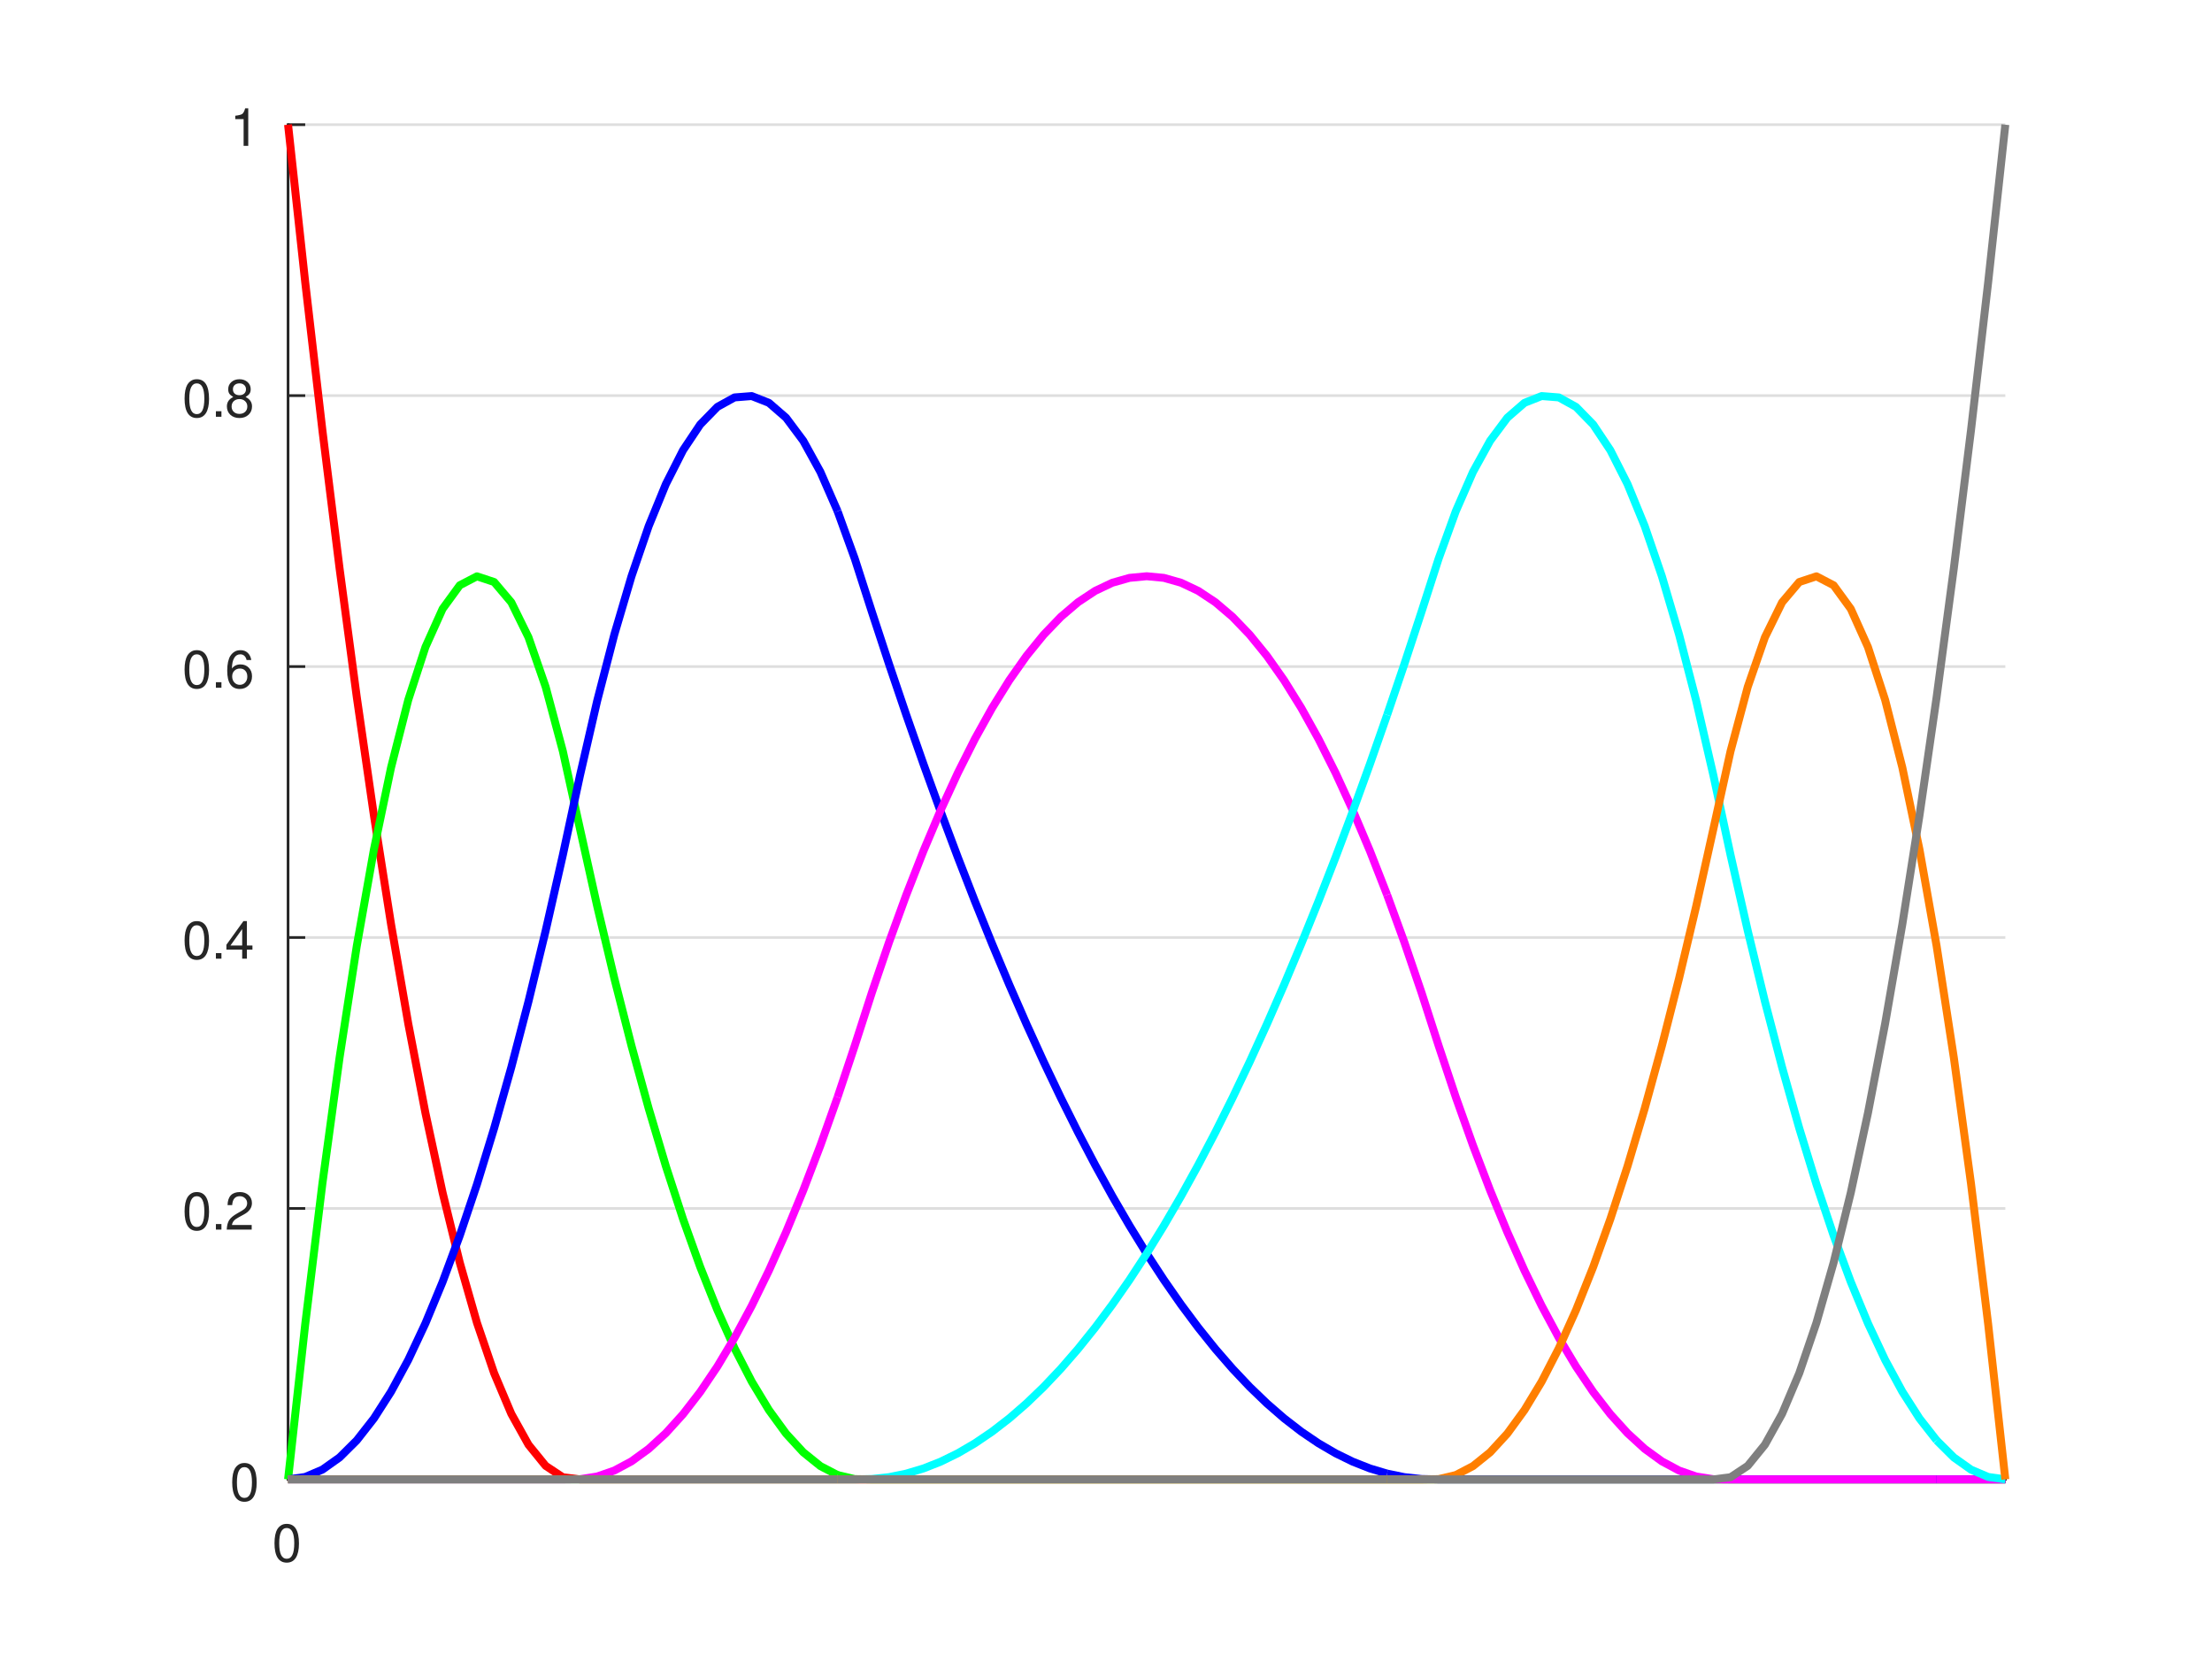
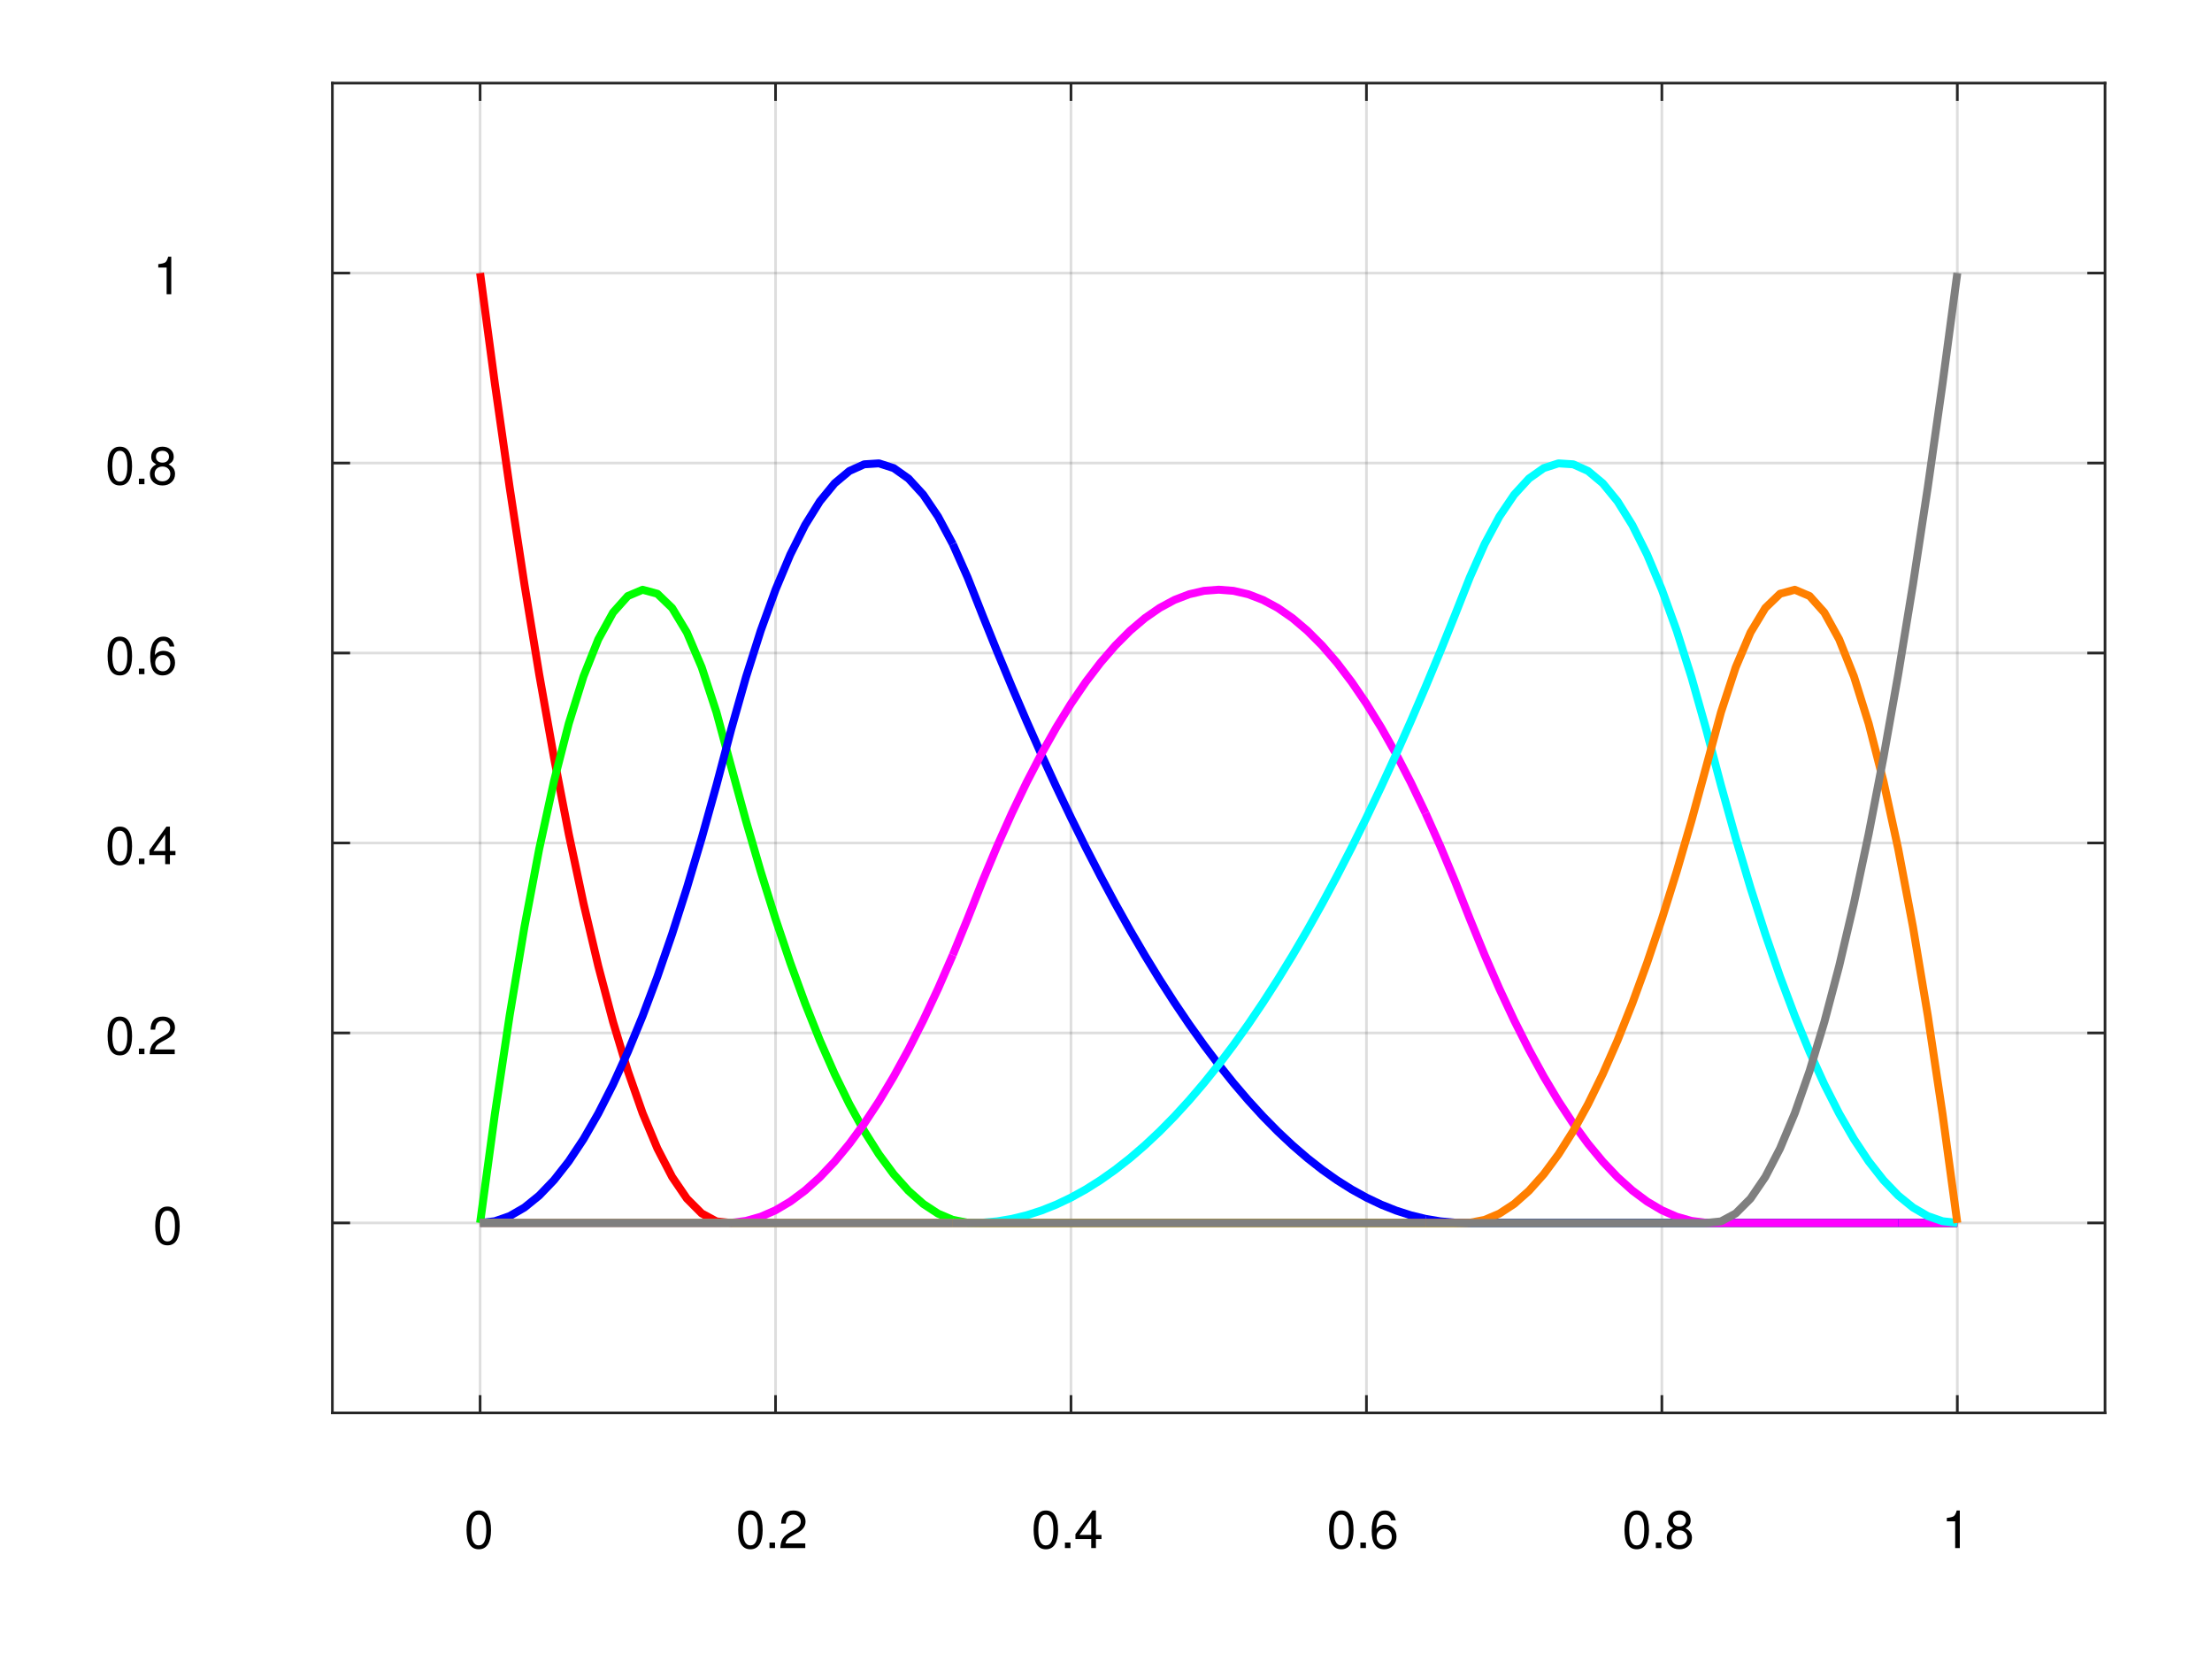
<svg xmlns="http://www.w3.org/2000/svg" height="314pt" viewBox="0 0 418 314" width="418pt">
  <defs />
  <polygon fill="#ffffff" points="0,0 418,0 418,314 0,314" />
  <g>
    <polygon fill="#ffffff" points="0,314 418,314 418,0 0,0" shape-rendering="crispEdges" />
    <clipPath id="cp00418314">
      <polygon points="0,314 418,314 418,0 0,0" />
    </clipPath>
    <g clip-path="url(#cp00418314)">
-       <polygon fill="#ffffff" points="54.434,279.499 378.946,279.499 378.946,23.553 54.434,23.553" shape-rendering="crispEdges" />
-       <polyline fill="none" points="54.434,279.499 54.434,23.553" stroke="#262626" stroke-dasharray="16,0" stroke-linecap="butt" stroke-linejoin="miter" stroke-opacity="0.15" stroke-width="0.5" />
-       <polyline fill="none" points="54.434,279.499 54.434,276.255" stroke="#262626" stroke-linecap="butt" stroke-linejoin="miter" stroke-width="0.5" />
-       <g font-family="FreeSans" font-size="10" font-style="normal" font-weight="normal" transform="translate(51.4343,294.998) rotate(-0,3,-8)" xml:space="preserve">
-         <text fill="rgb(38,38,38)" x="0 " y="-0">0</text>
+       <polygon fill="#ffffff" points="62.809,266.937 397.789,266.937 397.789,15.702 62.809,15.702" shape-rendering="crispEdges" />
+       <polyline fill="none" points="90.724,266.937 90.724,15.702" stroke="#262626" stroke-dasharray="16,0" stroke-linecap="butt" stroke-linejoin="miter" stroke-opacity="0.15" stroke-width="0.5" />
+       <polyline fill="none" points="146.554,266.937 146.554,15.702" stroke="#262626" stroke-dasharray="16,0" stroke-linecap="butt" stroke-linejoin="miter" stroke-opacity="0.15" stroke-width="0.5" />
+       <polyline fill="none" points="202.384,266.937 202.384,15.702" stroke="#262626" stroke-dasharray="16,0" stroke-linecap="butt" stroke-linejoin="miter" stroke-opacity="0.15" stroke-width="0.5" />
+       <polyline fill="none" points="258.214,266.937 258.214,15.702" stroke="#262626" stroke-dasharray="16,0" stroke-linecap="butt" stroke-linejoin="miter" stroke-opacity="0.15" stroke-width="0.5" />
+       <polyline fill="none" points="314.044,266.937 314.044,15.702" stroke="#262626" stroke-dasharray="16,0" stroke-linecap="butt" stroke-linejoin="miter" stroke-opacity="0.15" stroke-width="0.5" />
+       <polyline fill="none" points="369.874,266.937 369.874,15.702" stroke="#262626" stroke-dasharray="16,0" stroke-linecap="butt" stroke-linejoin="miter" stroke-opacity="0.15" stroke-width="0.5" />
+       <polyline fill="none" points="90.724,266.937 90.724,263.584" stroke="#262626" stroke-linecap="butt" stroke-linejoin="miter" stroke-width="0.5" />
+       <polyline fill="none" points="90.724,15.702 90.724,19.055" stroke="#262626" stroke-linecap="butt" stroke-linejoin="miter" stroke-width="0.5" />
+       <polyline fill="none" points="146.554,266.937 146.554,263.584" stroke="#262626" stroke-linecap="butt" stroke-linejoin="miter" stroke-width="0.5" />
+       <polyline fill="none" points="146.554,15.702 146.554,19.055" stroke="#262626" stroke-linecap="butt" stroke-linejoin="miter" stroke-width="0.5" />
+       <polyline fill="none" points="202.384,266.937 202.384,263.584" stroke="#262626" stroke-linecap="butt" stroke-linejoin="miter" stroke-width="0.5" />
+       <polyline fill="none" points="202.384,15.702 202.384,19.055" stroke="#262626" stroke-linecap="butt" stroke-linejoin="miter" stroke-width="0.5" />
+       <polyline fill="none" points="258.214,266.937 258.214,263.584" stroke="#262626" stroke-linecap="butt" stroke-linejoin="miter" stroke-width="0.5" />
+       <polyline fill="none" points="258.214,15.702 258.214,19.055" stroke="#262626" stroke-linecap="butt" stroke-linejoin="miter" stroke-width="0.5" />
+       <polyline fill="none" points="314.044,266.937 314.044,263.584" stroke="#262626" stroke-linecap="butt" stroke-linejoin="miter" stroke-width="0.5" />
+       <polyline fill="none" points="314.044,15.702 314.044,19.055" stroke="#262626" stroke-linecap="butt" stroke-linejoin="miter" stroke-width="0.5" />
+       <polyline fill="none" points="369.874,266.937 369.874,263.584" stroke="#262626" stroke-linecap="butt" stroke-linejoin="miter" stroke-width="0.5" />
+       <polyline fill="none" points="369.874,15.702 369.874,19.055" stroke="#262626" stroke-linecap="butt" stroke-linejoin="miter" stroke-width="0.5" />
+       <polyline fill="none" points="62.809,231.047 397.789,231.047" stroke="#262626" stroke-dasharray="16,0" stroke-linecap="butt" stroke-linejoin="miter" stroke-opacity="0.15" stroke-width="0.5" />
+       <polyline fill="none" points="62.809,195.156 397.789,195.156" stroke="#262626" stroke-dasharray="16,0" stroke-linecap="butt" stroke-linejoin="miter" stroke-opacity="0.15" stroke-width="0.5" />
+       <polyline fill="none" points="62.809,159.265 397.789,159.265" stroke="#262626" stroke-dasharray="16,0" stroke-linecap="butt" stroke-linejoin="miter" stroke-opacity="0.15" stroke-width="0.5" />
+       <polyline fill="none" points="62.809,123.374 397.789,123.374" stroke="#262626" stroke-dasharray="16,0" stroke-linecap="butt" stroke-linejoin="miter" stroke-opacity="0.15" stroke-width="0.5" />
+       <polyline fill="none" points="62.809,87.484 397.789,87.484" stroke="#262626" stroke-dasharray="16,0" stroke-linecap="butt" stroke-linejoin="miter" stroke-opacity="0.15" stroke-width="0.5" />
+       <polyline fill="none" points="62.809,51.593 397.789,51.593" stroke="#262626" stroke-dasharray="16,0" stroke-linecap="butt" stroke-linejoin="miter" stroke-opacity="0.15" stroke-width="0.5" />
+       <polyline fill="none" points="62.809,231.047 66.158,231.047" stroke="#262626" stroke-linecap="butt" stroke-linejoin="miter" stroke-width="0.5" />
+       <polyline fill="none" points="397.789,231.047 394.439,231.047" stroke="#262626" stroke-linecap="butt" stroke-linejoin="miter" stroke-width="0.5" />
+       <polyline fill="none" points="62.809,195.156 66.158,195.156" stroke="#262626" stroke-linecap="butt" stroke-linejoin="miter" stroke-width="0.5" />
+       <polyline fill="none" points="397.789,195.156 394.439,195.156" stroke="#262626" stroke-linecap="butt" stroke-linejoin="miter" stroke-width="0.5" />
+       <polyline fill="none" points="62.809,159.265 66.158,159.265" stroke="#262626" stroke-linecap="butt" stroke-linejoin="miter" stroke-width="0.5" />
+       <polyline fill="none" points="397.789,159.265 394.439,159.265" stroke="#262626" stroke-linecap="butt" stroke-linejoin="miter" stroke-width="0.5" />
+       <polyline fill="none" points="62.809,123.374 66.158,123.374" stroke="#262626" stroke-linecap="butt" stroke-linejoin="miter" stroke-width="0.5" />
+       <polyline fill="none" points="397.789,123.374 394.439,123.374" stroke="#262626" stroke-linecap="butt" stroke-linejoin="miter" stroke-width="0.5" />
+       <polyline fill="none" points="62.809,87.484 66.158,87.484" stroke="#262626" stroke-linecap="butt" stroke-linejoin="miter" stroke-width="0.5" />
+       <polyline fill="none" points="397.789,87.484 394.439,87.484" stroke="#262626" stroke-linecap="butt" stroke-linejoin="miter" stroke-width="0.5" />
+       <polyline fill="none" points="62.809,51.593 66.158,51.593" stroke="#262626" stroke-linecap="butt" stroke-linejoin="miter" stroke-width="0.5" />
+       <polyline fill="none" points="397.789,51.593 394.439,51.593" stroke="#262626" stroke-linecap="butt" stroke-linejoin="miter" stroke-width="0.5" />
+       <polyline fill="none" points="62.809,266.937 397.789,266.937" stroke="#262626" stroke-dasharray="16,0" stroke-linecap="square" stroke-linejoin="miter" stroke-width="0.5" />
+       <polyline fill="none" points="62.809,15.702 397.789,15.702" stroke="#262626" stroke-dasharray="16,0" stroke-linecap="square" stroke-linejoin="miter" stroke-width="0.5" />
+       <polyline fill="none" points="62.809,266.937 62.809,15.702" stroke="#262626" stroke-dasharray="16,0" stroke-linecap="square" stroke-linejoin="miter" stroke-width="0.5" />
+       <polyline fill="none" points="397.789,266.937 397.789,15.702" stroke="#262626" stroke-dasharray="16,0" stroke-linecap="square" stroke-linejoin="miter" stroke-width="0.5" />
+       <g font-family="FreeSans" font-size="10" font-style="normal" font-weight="normal" transform="translate(87.7238,292.472) rotate(-0,3,-4)" xml:space="preserve">
+         <text fill="rgb(0,0,0)" x="0 " y="-0">0</text>
      </g>
-       <polyline fill="none" points="54.434,279.499 378.946,279.499" stroke="#262626" stroke-dasharray="16,0" stroke-linecap="butt" stroke-linejoin="miter" stroke-opacity="0.15" stroke-width="0.5" />
-       <polyline fill="none" points="54.434,228.31 378.946,228.31" stroke="#262626" stroke-dasharray="16,0" stroke-linecap="butt" stroke-linejoin="miter" stroke-opacity="0.15" stroke-width="0.5" />
-       <polyline fill="none" points="54.434,177.121 378.946,177.121" stroke="#262626" stroke-dasharray="16,0" stroke-linecap="butt" stroke-linejoin="miter" stroke-opacity="0.15" stroke-width="0.5" />
-       <polyline fill="none" points="54.434,125.932 378.946,125.932" stroke="#262626" stroke-dasharray="16,0" stroke-linecap="butt" stroke-linejoin="miter" stroke-opacity="0.15" stroke-width="0.5" />
-       <polyline fill="none" points="54.434,74.743 378.946,74.743" stroke="#262626" stroke-dasharray="16,0" stroke-linecap="butt" stroke-linejoin="miter" stroke-opacity="0.15" stroke-width="0.5" />
-       <polyline fill="none" points="54.434,23.553 378.946,23.553" stroke="#262626" stroke-dasharray="16,0" stroke-linecap="butt" stroke-linejoin="miter" stroke-opacity="0.15" stroke-width="0.5" />
-       <polyline fill="none" points="54.434,279.499 57.675,279.499" stroke="#262626" stroke-linecap="butt" stroke-linejoin="miter" stroke-width="0.5" />
-       <polyline fill="none" points="54.434,228.31 57.675,228.31" stroke="#262626" stroke-linecap="butt" stroke-linejoin="miter" stroke-width="0.5" />
-       <polyline fill="none" points="54.434,177.121 57.675,177.121" stroke="#262626" stroke-linecap="butt" stroke-linejoin="miter" stroke-width="0.5" />
-       <polyline fill="none" points="54.434,125.932 57.675,125.932" stroke="#262626" stroke-linecap="butt" stroke-linejoin="miter" stroke-width="0.5" />
-       <polyline fill="none" points="54.434,74.743 57.675,74.743" stroke="#262626" stroke-linecap="butt" stroke-linejoin="miter" stroke-width="0.5" />
-       <polyline fill="none" points="54.434,23.553 57.675,23.553" stroke="#262626" stroke-linecap="butt" stroke-linejoin="miter" stroke-width="0.5" />
-       <g font-family="FreeSans" font-size="10" font-style="normal" font-weight="normal" transform="translate(43.4418,283.499) rotate(-0,6,-4)" xml:space="preserve">
-         <text fill="rgb(38,38,38)" x="0 " y="-0">0</text>
+       <g font-family="FreeSans" font-size="10" font-style="normal" font-weight="normal" transform="translate(139.054,292.472) rotate(-0,7.5,-4)" xml:space="preserve">
+         <text fill="rgb(0,0,0)" x="0 6 9 " y="-0">0.2</text>
      </g>
-       <g font-family="FreeSans" font-size="10" font-style="normal" font-weight="normal" transform="translate(34.4418,232.31) rotate(-0,15,-4)" xml:space="preserve">
-         <text fill="rgb(38,38,38)" x="0 6 9 " y="-0">0.2</text>
+       <g font-family="FreeSans" font-size="10" font-style="normal" font-weight="normal" transform="translate(194.884,292.472) rotate(-0,7.5,-4)" xml:space="preserve">
+         <text fill="rgb(0,0,0)" x="0 6 9 " y="-0">0.4</text>
      </g>
-       <g font-family="FreeSans" font-size="10" font-style="normal" font-weight="normal" transform="translate(34.4418,181.121) rotate(-0,15,-4)" xml:space="preserve">
-         <text fill="rgb(38,38,38)" x="0 6 9 " y="-0">0.4</text>
+       <g font-family="FreeSans" font-size="10" font-style="normal" font-weight="normal" transform="translate(250.714,292.472) rotate(-0,7.5,-4)" xml:space="preserve">
+         <text fill="rgb(0,0,0)" x="0 6 9 " y="-0">0.6</text>
      </g>
-       <g font-family="FreeSans" font-size="10" font-style="normal" font-weight="normal" transform="translate(34.4418,129.932) rotate(-0,15,-4)" xml:space="preserve">
-         <text fill="rgb(38,38,38)" x="0 6 9 " y="-0">0.6</text>
+       <g font-family="FreeSans" font-size="10" font-style="normal" font-weight="normal" transform="translate(306.544,292.472) rotate(-0,7.5,-4)" xml:space="preserve">
+         <text fill="rgb(0,0,0)" x="0 6 9 " y="-0">0.8</text>
      </g>
-       <g font-family="FreeSans" font-size="10" font-style="normal" font-weight="normal" transform="translate(34.4418,78.7425) rotate(-0,15,-4)" xml:space="preserve">
-         <text fill="rgb(38,38,38)" x="0 6 9 " y="-0">0.8</text>
+       <g font-family="FreeSans" font-size="10" font-style="normal" font-weight="normal" transform="translate(366.874,292.472) rotate(-0,3,-4)" xml:space="preserve">
+         <text fill="rgb(0,0,0)" x="0 " y="-0">1</text>
      </g>
-       <g font-family="FreeSans" font-size="10" font-style="normal" font-weight="normal" transform="translate(43.4418,27.5533) rotate(-0,6,-4)" xml:space="preserve">
-         <text fill="rgb(38,38,38)" x="0 " y="-0">1</text>
+       <g font-family="FreeSans" font-size="10" font-style="normal" font-weight="normal" transform="translate(28.8938,235.047) rotate(-0,6,-4)" xml:space="preserve">
+         <text fill="rgb(0,0,0)" x="0 " y="-0">0</text>
      </g>
-       <polyline fill="none" points="54.434,279.499 378.946,279.499" stroke="#262626" stroke-dasharray="16,0" stroke-linecap="square" stroke-linejoin="miter" stroke-width="0.5" />
-       <polyline fill="none" points="54.434,279.499 54.434,23.553" stroke="#262626" stroke-dasharray="16,0" stroke-linecap="square" stroke-linejoin="miter" stroke-width="0.5" />
-       <polyline fill="none" points="262.122,279.499 265.367,279.499 268.612,279.499 271.857,279.499 275.103,279.499 278.348,279.499 281.593,279.499 284.838,279.499 288.083,279.499 291.328,279.499 294.573,279.499 297.818,279.499 301.063,279.499 304.309,279.499 307.554,279.499 310.799,279.499 314.044,279.499 317.289,279.499 320.534,279.499 323.779,279.499 327.024,279.499 330.27,279.499 333.515,279.499 336.76,279.499 340.005,279.499 343.25,279.499 346.495,279.499 349.74,279.499 352.985,279.499 356.23,279.499 359.476,279.499 362.721,279.499 365.966,279.499" stroke="#ff0000" stroke-linecap="butt" stroke-linejoin="round" stroke-width="1.5" />
-       <polyline fill="none" points="54.434,23.553 57.679,53.345 60.925,81.295 64.17,107.401 67.415,131.665 70.66,154.086 73.905,174.664 77.15,193.399 80.395,210.291 83.64,225.341 86.885,238.548 90.131,249.912 93.376,259.433 96.621,267.111 99.866,272.947 103.111,276.94 106.356,279.09 109.601,279.499 112.846,279.499 116.092,279.499 119.337,279.499 122.582,279.499 125.827,279.499 129.072,279.499 132.317,279.499 135.562,279.499 138.807,279.499 142.053,279.499 145.298,279.499 148.543,279.499 151.788,279.499 155.033,279.499 158.278,279.499" stroke="#ff0000" stroke-linecap="butt" stroke-linejoin="round" stroke-width="1.5" />
-       <polyline fill="none" points="365.966,279.499 369.211,279.499 372.456,279.499 375.701,279.499 378.946,279.499" stroke="#ff0000" stroke-linecap="butt" stroke-linejoin="round" stroke-width="1.5" />
-       <polyline fill="none" points="158.278,279.499 161.523,279.499 164.768,279.499 168.014,279.499 171.259,279.499 174.504,279.499 177.749,279.499 180.994,279.499 184.239,279.499 187.484,279.499 190.729,279.499 193.974,279.499 197.22,279.499 200.465,279.499 203.71,279.499 206.955,279.499 210.2,279.499 213.445,279.499 216.69,279.499 219.935,279.499 223.181,279.499 226.426,279.499 229.671,279.499 232.916,279.499 236.161,279.499 239.406,279.499 242.651,279.499 245.896,279.499 249.142,279.499 252.387,279.499 255.632,279.499 258.877,279.499 262.122,279.499" stroke="#ff0000" stroke-linecap="butt" stroke-linejoin="round" stroke-width="1.5" />
-       <polyline fill="none" points="54.434,279.499 57.679,250.168 60.925,223.601 64.17,199.798 67.415,178.759 70.66,160.484 73.905,144.974 77.15,132.228 80.395,122.246 83.64,115.028 86.885,110.575 90.131,108.886 93.376,109.961 96.621,113.8 99.866,120.403 103.111,129.771 106.356,141.903 109.601,156.594 112.846,171.183 116.092,184.85 119.337,197.596 122.582,209.421 125.827,220.324 129.072,230.306 132.317,239.367 135.562,247.506 138.807,254.724 142.053,261.02 145.298,266.395 148.543,270.848 151.788,274.38 155.033,276.991 158.278,278.68" stroke="#00ff00" stroke-linecap="butt" stroke-linejoin="round" stroke-width="1.5" />
-       <polyline fill="none" points="262.122,279.499 265.367,279.499 268.612,279.499 271.857,279.499 275.103,279.499 278.348,279.499 281.593,279.499 284.838,279.499 288.083,279.499 291.328,279.499 294.573,279.499 297.818,279.499 301.063,279.499 304.309,279.499 307.554,279.499 310.799,279.499 314.044,279.499 317.289,279.499 320.534,279.499 323.779,279.499 327.024,279.499 330.27,279.499 333.515,279.499 336.76,279.499 340.005,279.499 343.25,279.499 346.495,279.499 349.74,279.499 352.985,279.499 356.23,279.499 359.476,279.499 362.721,279.499 365.966,279.499 369.211,279.499 372.456,279.499 375.701,279.499 378.946,279.499" stroke="#00ff00" stroke-linecap="butt" stroke-linejoin="round" stroke-width="1.5" />
-       <polyline fill="none" points="158.278,278.68 161.523,279.448 164.768,279.499 168.014,279.499 171.259,279.499 174.504,279.499 177.749,279.499 180.994,279.499 184.239,279.499 187.484,279.499 190.729,279.499 193.974,279.499 197.22,279.499 200.465,279.499 203.71,279.499 206.955,279.499 210.2,279.499 213.445,279.499 216.69,279.499 219.935,279.499 223.181,279.499 226.426,279.499 229.671,279.499 232.916,279.499 236.161,279.499 239.406,279.499 242.651,279.499 245.896,279.499 249.142,279.499 252.387,279.499 255.632,279.499 258.877,279.499 262.122,279.499" stroke="#00ff00" stroke-linecap="butt" stroke-linejoin="round" stroke-width="1.5" />
-       <polyline fill="none" points="54.434,279.499 57.679,279.038 60.925,277.656 64.17,275.353 67.415,272.128 70.66,267.982 73.905,262.914 77.15,256.925 80.395,250.014 83.64,242.182 86.885,233.429 90.131,223.754 93.376,213.158 96.621,201.64 99.866,189.201 103.111,175.841 106.356,161.559 109.601,146.493 112.846,132.416 116.092,119.874 119.337,108.868 122.582,99.398 125.827,91.464 129.072,85.066 132.317,80.203 135.562,76.875 138.807,75.084 142.053,74.828 145.298,76.107 148.543,78.923 151.788,83.274 155.033,89.161 158.278,96.583" stroke="#0000ff" stroke-linecap="butt" stroke-linejoin="round" stroke-width="1.5" />
-       <polyline fill="none" points="262.122,278.407 265.367,279.073 268.612,279.431 271.857,279.499 275.103,279.499 278.348,279.499 281.593,279.499 284.838,279.499 288.083,279.499 291.328,279.499 294.573,279.499 297.818,279.499 301.063,279.499 304.309,279.499 307.554,279.499 310.799,279.499 314.044,279.499 317.289,279.499 320.534,279.499 323.779,279.499 327.024,279.499 330.27,279.499 333.515,279.499 336.76,279.499 340.005,279.499 343.25,279.499 346.495,279.499 349.74,279.499 352.985,279.499 356.23,279.499 359.476,279.499 362.721,279.499 365.966,279.499 369.211,279.499 372.456,279.499 375.701,279.499 378.946,279.499" stroke="#0000ff" stroke-linecap="butt" stroke-linejoin="round" stroke-width="1.5" />
-       <polyline fill="none" points="158.278,96.583 161.523,105.541 164.768,115.625 168.014,125.505 171.259,135.077 174.504,144.343 177.749,153.301 180.994,161.952 184.239,170.296 187.484,178.332 190.729,186.062 193.974,193.484 197.22,200.599 200.465,207.408 203.71,213.909 206.955,220.103 210.2,225.989 213.445,231.569 216.69,236.841 219.935,241.807 223.181,246.465 226.426,250.816 229.671,254.86 232.916,258.597 236.161,262.027 239.406,265.149 242.651,267.965 245.896,270.473 249.142,272.674 252.387,274.568 255.632,276.155 258.877,277.435 262.122,278.407" stroke="#0000ff" stroke-linecap="butt" stroke-linejoin="round" stroke-width="1.5" />
-       <polyline fill="none" points="262.122,169.067 265.367,177.974 268.612,187.495 271.857,197.562 275.103,207.288 278.348,216.4 281.593,224.897 284.838,232.781 288.083,240.049 291.328,246.704 294.573,252.744 297.818,258.17 301.063,262.982 304.309,267.18 307.554,270.763 310.799,273.732 314.044,276.087 317.289,277.827 320.534,278.953 323.779,279.465 327.024,279.499 330.27,279.499 333.515,279.499 336.76,279.499 340.005,279.499 343.25,279.499 346.495,279.499 349.74,279.499 352.985,279.499 356.23,279.499 359.476,279.499 362.721,279.499 365.966,279.499" stroke="#ff00ff" stroke-linecap="butt" stroke-linejoin="round" stroke-width="1.5" />
-       <polyline fill="none" points="54.434,279.499 57.679,279.499 60.925,279.499 64.17,279.499 67.415,279.499 70.66,279.499 73.905,279.499 77.15,279.499 80.395,279.499 83.64,279.499 86.885,279.499 90.131,279.499 93.376,279.499 96.621,279.499 99.866,279.499 103.111,279.499 106.356,279.499 109.601,279.465 112.846,278.953 116.092,277.827 119.337,276.087 122.582,273.732 125.827,270.763 129.072,267.18 132.317,262.982 135.562,258.17 138.807,252.744 142.053,246.704 145.298,240.049 148.543,232.781 151.788,224.897 155.033,216.4 158.278,207.288" stroke="#ff00ff" stroke-linecap="butt" stroke-linejoin="round" stroke-width="1.5" />
-       <polyline fill="none" points="365.966,279.499 369.211,279.499 372.456,279.499 375.701,279.499 378.946,279.499" stroke="#ff00ff" stroke-linecap="butt" stroke-linejoin="round" stroke-width="1.5" />
-       <polyline fill="none" points="158.278,207.288 161.523,197.562 164.768,187.495 168.014,177.974 171.259,169.067 174.504,160.774 177.749,153.096 180.994,146.032 184.239,139.582 187.484,133.746 190.729,128.525 193.974,123.918 197.22,119.925 200.465,116.547 203.71,113.783 206.955,111.633 210.2,110.097 213.445,109.176 216.69,108.868 219.935,109.176 223.181,110.097 226.426,111.633 229.671,113.783 232.916,116.547 236.161,119.925 239.406,123.918 242.651,128.525 245.896,133.746 249.142,139.582 252.387,146.032 255.632,153.096 258.877,160.774 262.122,169.067" stroke="#ff00ff" stroke-linecap="butt" stroke-linejoin="round" stroke-width="1.5" />
-       <polyline fill="none" points="54.434,279.499 57.679,279.499 60.925,279.499 64.17,279.499 67.415,279.499 70.66,279.499 73.905,279.499 77.15,279.499 80.395,279.499 83.64,279.499 86.885,279.499 90.131,279.499 93.376,279.499 96.621,279.499 99.866,279.499 103.111,279.499 106.356,279.499 109.601,279.499 112.846,279.499 116.092,279.499 119.337,279.499 122.582,279.499 125.827,279.499 129.072,279.499 132.317,279.499 135.562,279.499 138.807,279.499 142.053,279.499 145.298,279.499 148.543,279.499 151.788,279.499 155.033,279.499 158.278,279.499" stroke="#00ffff" stroke-linecap="butt" stroke-linejoin="round" stroke-width="1.5" />
-       <polyline fill="none" points="262.122,135.077 265.367,125.505 268.612,115.625 271.857,105.541 275.103,96.583 278.348,89.161 281.593,83.274 284.838,78.923 288.083,76.107 291.328,74.828 294.573,75.084 297.818,76.875 301.063,80.203 304.309,85.066 307.554,91.464 310.799,99.398 314.044,108.868 317.289,119.874 320.534,132.416 323.779,146.493 327.024,161.559 330.27,175.841 333.515,189.201 336.76,201.64 340.005,213.158 343.25,223.754 346.495,233.429 349.74,242.182 352.985,250.014 356.23,256.925 359.476,262.914 362.721,267.982 365.966,272.128" stroke="#00ffff" stroke-linecap="butt" stroke-linejoin="round" stroke-width="1.5" />
-       <polyline fill="none" points="158.278,279.499 161.523,279.499 164.768,279.431 168.014,279.073 171.259,278.407 174.504,277.435 177.749,276.155 180.994,274.568 184.239,272.674 187.484,270.473 190.729,267.965 193.974,265.149 197.22,262.027 200.465,258.597 203.71,254.86 206.955,250.816 210.2,246.465 213.445,241.807 216.69,236.841 219.935,231.569 223.181,225.989 226.426,220.103 229.671,213.909 232.916,207.408 236.161,200.599 239.406,193.484 242.651,186.062 245.896,178.332 249.142,170.296 252.387,161.952 255.632,153.301 258.877,144.343 262.122,135.077" stroke="#00ffff" stroke-linecap="butt" stroke-linejoin="round" stroke-width="1.5" />
-       <polyline fill="none" points="365.966,272.128 369.211,275.353 372.456,277.656 375.701,279.038 378.946,279.499" stroke="#00ffff" stroke-linecap="butt" stroke-linejoin="round" stroke-width="1.5" />
-       <polyline fill="none" points="54.434,279.499 57.679,279.499 60.925,279.499 64.17,279.499 67.415,279.499 70.66,279.499 73.905,279.499 77.15,279.499 80.395,279.499 83.64,279.499 86.885,279.499 90.131,279.499 93.376,279.499 96.621,279.499 99.866,279.499 103.111,279.499 106.356,279.499 109.601,279.499 112.846,279.499 116.092,279.499 119.337,279.499 122.582,279.499 125.827,279.499 129.072,279.499 132.317,279.499 135.562,279.499 138.807,279.499 142.053,279.499 145.298,279.499 148.543,279.499 151.788,279.499 155.033,279.499 158.278,279.499" stroke="#ff7f00" stroke-linecap="butt" stroke-linejoin="round" stroke-width="1.5" />
-       <polyline fill="none" points="262.122,279.499 265.367,279.499 268.612,279.499 271.857,279.448 275.103,278.68 278.348,276.991 281.593,274.38 284.838,270.848 288.083,266.395 291.328,261.02 294.573,254.724 297.818,247.506 301.063,239.367 304.309,230.306 307.554,220.324 310.799,209.421 314.044,197.596 317.289,184.85 320.534,171.183 323.779,156.594 327.024,141.903 330.27,129.771 333.515,120.403 336.76,113.8 340.005,109.961 343.25,108.886 346.495,110.575 349.74,115.028 352.985,122.246 356.23,132.228 359.476,144.974 362.721,160.484 365.966,178.759 369.211,199.798 372.456,223.601 375.701,250.168 378.946,279.499" stroke="#ff7f00" stroke-linecap="butt" stroke-linejoin="round" stroke-width="1.5" />
-       <polyline fill="none" points="158.278,279.499 161.523,279.499 164.768,279.499 168.014,279.499 171.259,279.499 174.504,279.499 177.749,279.499 180.994,279.499 184.239,279.499 187.484,279.499 190.729,279.499 193.974,279.499 197.22,279.499 200.465,279.499 203.71,279.499 206.955,279.499 210.2,279.499 213.445,279.499 216.69,279.499 219.935,279.499 223.181,279.499 226.426,279.499 229.671,279.499 232.916,279.499 236.161,279.499 239.406,279.499 242.651,279.499 245.896,279.499 249.142,279.499 252.387,279.499 255.632,279.499 258.877,279.499 262.122,279.499" stroke="#ff7f00" stroke-linecap="butt" stroke-linejoin="round" stroke-width="1.5" />
-       <polyline fill="none" points="54.434,279.499 57.679,279.499 60.925,279.499 64.17,279.499 67.415,279.499 70.66,279.499 73.905,279.499 77.15,279.499 80.395,279.499 83.64,279.499 86.885,279.499 90.131,279.499 93.376,279.499 96.621,279.499 99.866,279.499 103.111,279.499 106.356,279.499 109.601,279.499 112.846,279.499 116.092,279.499 119.337,279.499 122.582,279.499 125.827,279.499 129.072,279.499 132.317,279.499 135.562,279.499 138.807,279.499 142.053,279.499 145.298,279.499 148.543,279.499 151.788,279.499 155.033,279.499 158.278,279.499" stroke="#7f7f7f" stroke-linecap="butt" stroke-linejoin="round" stroke-width="1.5" />
-       <polyline fill="none" points="262.122,279.499 265.367,279.499 268.612,279.499 271.857,279.499 275.103,279.499 278.348,279.499 281.593,279.499 284.838,279.499 288.083,279.499 291.328,279.499 294.573,279.499 297.818,279.499 301.063,279.499 304.309,279.499 307.554,279.499 310.799,279.499 314.044,279.499 317.289,279.499 320.534,279.499 323.779,279.499 327.024,279.09 330.27,276.94 333.515,272.947 336.76,267.111 340.005,259.433 343.25,249.912 346.495,238.548 349.74,225.341 352.985,210.291 356.23,193.399 359.476,174.664 362.721,154.086 365.966,131.665 369.211,107.401 372.456,81.295 375.701,53.345 378.946,23.553" stroke="#7f7f7f" stroke-linecap="butt" stroke-linejoin="round" stroke-width="1.5" />
-       <polyline fill="none" points="158.278,279.499 161.523,279.499 164.768,279.499 168.014,279.499 171.259,279.499 174.504,279.499 177.749,279.499 180.994,279.499 184.239,279.499 187.484,279.499 190.729,279.499 193.974,279.499 197.22,279.499 200.465,279.499 203.71,279.499 206.955,279.499 210.2,279.499 213.445,279.499 216.69,279.499 219.935,279.499 223.181,279.499 226.426,279.499 229.671,279.499 232.916,279.499 236.161,279.499 239.406,279.499 242.651,279.499 245.896,279.499 249.142,279.499 252.387,279.499 255.632,279.499 258.877,279.499 262.122,279.499" stroke="#7f7f7f" stroke-linecap="butt" stroke-linejoin="round" stroke-width="1.5" />
+       <g font-family="FreeSans" font-size="10" font-style="normal" font-weight="normal" transform="translate(19.8938,199.156) rotate(-0,15,-4)" xml:space="preserve">
+         <text fill="rgb(0,0,0)" x="0 6 9 " y="-0">0.2</text>
+       </g>
+       <g font-family="FreeSans" font-size="10" font-style="normal" font-weight="normal" transform="translate(19.8938,163.265) rotate(-0,15,-4)" xml:space="preserve">
+         <text fill="rgb(0,0,0)" x="0 6 9 " y="-0">0.4</text>
+       </g>
+       <g font-family="FreeSans" font-size="10" font-style="normal" font-weight="normal" transform="translate(19.8938,127.374) rotate(-0,15,-4)" xml:space="preserve">
+         <text fill="rgb(0,0,0)" x="0 6 9 " y="-0">0.6</text>
+       </g>
+       <g font-family="FreeSans" font-size="10" font-style="normal" font-weight="normal" transform="translate(19.8938,91.4837) rotate(-0,15,-4)" xml:space="preserve">
+         <text fill="rgb(0,0,0)" x="0 6 9 " y="-0">0.8</text>
+       </g>
+       <g font-family="FreeSans" font-size="10" font-style="normal" font-weight="normal" transform="translate(28.8938,55.5929) rotate(-0,6,-4)" xml:space="preserve">
+         <text fill="rgb(0,0,0)" x="0 " y="-0">1</text>
+       </g>
+       <polyline fill="none" points="90.724,51.593 93.515,72.481 96.307,92.078 99.098,110.382 101.89,127.394 104.681,143.114 107.473,157.542 110.264,170.678 113.056,182.522 115.847,193.074 118.639,202.334 121.43,210.302 124.222,216.977 127.013,222.361 129.805,226.453 132.596,229.252 135.388,230.76 138.179,231.047 140.971,231.047 143.762,231.047 146.554,231.047 149.345,231.047 152.137,231.047 154.928,231.047 157.72,231.047 160.511,231.047 163.303,231.047 166.094,231.047 168.886,231.047 171.677,231.047 174.469,231.047 177.26,231.047 180.052,231.047" stroke="#ff0000" stroke-linecap="butt" stroke-linejoin="round" stroke-width="1.5" />
+       <polyline fill="none" points="269.38,231.047 272.171,231.047 274.963,231.047 277.754,231.047 280.546,231.047 283.337,231.047 286.129,231.047 288.92,231.047 291.712,231.047 294.503,231.047 297.295,231.047 300.086,231.047 302.878,231.047 305.669,231.047 308.461,231.047 311.252,231.047 314.044,231.047 316.835,231.047 319.627,231.047 322.418,231.047 325.21,231.047 328.001,231.047 330.793,231.047 333.585,231.047 336.376,231.047 339.168,231.047 341.959,231.047 344.751,231.047 347.542,231.047 350.333,231.047 353.125,231.047 355.917,231.047 358.708,231.047 361.5,231.047 364.291,231.047 367.083,231.047 369.874,231.047" stroke="#ff0000" stroke-linecap="butt" stroke-linejoin="round" stroke-width="1.5" />
+       <polyline fill="none" points="180.052,231.047 182.843,231.047 185.635,231.047 188.426,231.047 191.218,231.047 194.009,231.047 196.801,231.047 199.592,231.047 202.384,231.047 205.175,231.047 207.967,231.047 210.758,231.047 213.55,231.047 216.341,231.047 219.133,231.047 221.924,231.047 224.716,231.047 227.507,231.047 230.299,231.047 233.09,231.047 235.882,231.047 238.673,231.047 241.465,231.047 244.256,231.047 247.048,231.047 249.839,231.047 252.631,231.047 255.422,231.047 258.214,231.047 261.005,231.047 263.797,231.047 266.588,231.047 269.38,231.047" stroke="#ff0000" stroke-linecap="butt" stroke-linejoin="round" stroke-width="1.5" />
+       <polyline fill="none" points="269.38,231.047 272.171,231.047 274.963,231.047 277.754,231.047 280.546,231.047 283.337,231.047 286.129,231.047 288.92,231.047 291.712,231.047 294.503,231.047 297.295,231.047 300.086,231.047 302.878,231.047 305.669,231.047 308.461,231.047 311.252,231.047 314.044,231.047 316.835,231.047 319.627,231.047 322.418,231.047 325.21,231.047 328.001,231.047 330.793,231.047 333.585,231.047 336.376,231.047 339.168,231.047 341.959,231.047 344.751,231.047 347.542,231.047 350.333,231.047 353.125,231.047 355.917,231.047 358.708,231.047" stroke="#00ff00" stroke-linecap="butt" stroke-linejoin="round" stroke-width="1.5" />
+       <polyline fill="none" points="90.724,231.047 93.515,210.481 96.307,191.854 99.098,175.165 101.89,160.414 104.681,147.601 107.473,136.726 110.264,127.789 113.056,120.79 115.847,115.73 118.639,112.607 121.43,111.423 124.222,112.177 127.013,114.868 129.805,119.498 132.596,126.066 135.388,134.572 138.179,144.873 140.971,155.102 143.762,164.685 146.554,173.621 149.345,181.912 152.137,189.557 154.928,196.556 157.72,202.908 160.511,208.615 163.303,213.676 166.094,218.09 168.886,221.859 171.677,224.981 174.469,227.458 177.26,229.288 180.052,230.472" stroke="#00ff00" stroke-linecap="butt" stroke-linejoin="round" stroke-width="1.5" />
+       <polyline fill="none" points="358.708,231.047 361.5,231.047 364.291,231.047 367.083,231.047 369.874,231.047" stroke="#00ff00" stroke-linecap="butt" stroke-linejoin="round" stroke-width="1.5" />
+       <polyline fill="none" points="180.052,230.472 182.843,231.011 185.635,231.047 188.426,231.047 191.218,231.047 194.009,231.047 196.801,231.047 199.592,231.047 202.384,231.047 205.175,231.047 207.967,231.047 210.758,231.047 213.55,231.047 216.341,231.047 219.133,231.047 221.924,231.047 224.716,231.047 227.507,231.047 230.299,231.047 233.09,231.047 235.882,231.047 238.673,231.047 241.465,231.047 244.256,231.047 247.048,231.047 249.839,231.047 252.631,231.047 255.422,231.047 258.214,231.047 261.005,231.047 263.797,231.047 266.588,231.047 269.38,231.047" stroke="#00ff00" stroke-linecap="butt" stroke-linejoin="round" stroke-width="1.5" />
+       <polyline fill="none" points="90.724,231.047 93.515,230.724 96.307,229.755 99.098,228.14 101.89,225.878 104.681,222.971 107.473,219.418 110.264,215.219 113.056,210.374 115.847,204.882 118.639,198.745 121.43,191.962 124.222,184.532 127.013,176.457 129.805,167.735 132.596,158.368 135.388,148.354 138.179,137.79 140.971,127.921 143.762,119.127 146.554,111.411 149.345,104.771 152.137,99.208 154.928,94.722 157.72,91.312 160.511,88.979 163.303,87.723 166.094,87.543 168.886,88.441 171.677,90.415 174.469,93.465 177.26,97.593 180.052,102.797" stroke="#0000ff" stroke-linecap="butt" stroke-linejoin="round" stroke-width="1.5" />
+       <polyline fill="none" points="269.38,230.281 272.171,230.748 274.963,230.999 277.754,231.047 280.546,231.047 283.337,231.047 286.129,231.047 288.92,231.047 291.712,231.047 294.503,231.047 297.295,231.047 300.086,231.047 302.878,231.047 305.669,231.047 308.461,231.047 311.252,231.047 314.044,231.047 316.835,231.047 319.627,231.047 322.418,231.047 325.21,231.047 328.001,231.047 330.793,231.047 333.585,231.047 336.376,231.047 339.168,231.047 341.959,231.047 344.751,231.047 347.542,231.047 350.333,231.047 353.125,231.047 355.917,231.047 358.708,231.047 361.5,231.047 364.291,231.047 367.083,231.047 369.874,231.047" stroke="#0000ff" stroke-linecap="butt" stroke-linejoin="round" stroke-width="1.5" />
+       <polyline fill="none" points="180.052,102.797 182.843,109.078 185.635,116.148 188.426,123.075 191.218,129.787 194.009,136.283 196.801,142.564 199.592,148.629 202.384,154.48 205.175,160.115 207.967,165.534 210.758,170.738 213.55,175.727 216.341,180.5 219.133,185.059 221.924,189.401 224.716,193.529 227.507,197.441 230.299,201.138 233.09,204.619 235.882,207.885 238.673,210.936 241.465,213.771 244.256,216.391 247.048,218.796 249.839,220.985 252.631,222.959 255.422,224.718 258.214,226.261 261.005,227.589 263.797,228.702 266.588,229.599 269.38,230.281" stroke="#0000ff" stroke-linecap="butt" stroke-linejoin="round" stroke-width="1.5" />
+       <polyline fill="none" points="90.724,231.047 93.515,231.047 96.307,231.047 99.098,231.047 101.89,231.047 104.681,231.047 107.473,231.047 110.264,231.047 113.056,231.047 115.847,231.047 118.639,231.047 121.43,231.047 124.222,231.047 127.013,231.047 129.805,231.047 132.596,231.047 135.388,231.047 138.179,231.023 140.971,230.664 143.762,229.874 146.554,228.654 149.345,227.003 152.137,224.921 154.928,222.409 157.72,219.466 160.511,216.092 163.303,212.288 166.094,208.053 168.886,203.387 171.677,198.29 174.469,192.763 177.26,186.805 180.052,180.417" stroke="#ff00ff" stroke-linecap="butt" stroke-linejoin="round" stroke-width="1.5" />
+       <polyline fill="none" points="269.38,153.618 272.171,159.863 274.963,166.539 277.754,173.598 280.546,180.417 283.337,186.805 286.129,192.763 288.92,198.29 291.712,203.387 294.503,208.053 297.295,212.288 300.086,216.092 302.878,219.466 305.669,222.409 308.461,224.921 311.252,227.003 314.044,228.654 316.835,229.874 319.627,230.664 322.418,231.023 325.21,231.047 328.001,231.047 330.793,231.047 333.585,231.047 336.376,231.047 339.168,231.047 341.959,231.047 344.751,231.047 347.542,231.047 350.333,231.047 353.125,231.047 355.917,231.047 358.708,231.047" stroke="#ff00ff" stroke-linecap="butt" stroke-linejoin="round" stroke-width="1.5" />
+       <polyline fill="none" points="180.052,180.417 182.843,173.598 185.635,166.539 188.426,159.863 191.218,153.618 194.009,147.804 196.801,142.42 199.592,137.467 202.384,132.945 205.175,128.854 207.967,125.193 210.758,121.963 213.55,119.163 216.341,116.794 219.133,114.856 221.924,113.349 224.716,112.272 227.507,111.626 230.299,111.411 233.09,111.626 235.882,112.272 238.673,113.349 241.465,114.856 244.256,116.794 247.048,119.163 249.839,121.963 252.631,125.193 255.422,128.854 258.214,132.945 261.005,137.467 263.797,142.42 266.588,147.804 269.38,153.618" stroke="#ff00ff" stroke-linecap="butt" stroke-linejoin="round" stroke-width="1.5" />
+       <polyline fill="none" points="358.708,231.047 361.5,231.047 364.291,231.047 367.083,231.047 369.874,231.047" stroke="#ff00ff" stroke-linecap="butt" stroke-linejoin="round" stroke-width="1.5" />
+       <polyline fill="none" points="90.724,231.047 93.515,231.047 96.307,231.047 99.098,231.047 101.89,231.047 104.681,231.047 107.473,231.047 110.264,231.047 113.056,231.047 115.847,231.047 118.639,231.047 121.43,231.047 124.222,231.047 127.013,231.047 129.805,231.047 132.596,231.047 135.388,231.047 138.179,231.047 140.971,231.047 143.762,231.047 146.554,231.047 149.345,231.047 152.137,231.047 154.928,231.047 157.72,231.047 160.511,231.047 163.303,231.047 166.094,231.047 168.886,231.047 171.677,231.047 174.469,231.047 177.26,231.047 180.052,231.047 182.843,231.047 185.635,230.999 188.426,230.748 191.218,230.281 194.009,229.599 196.801,228.702 199.592,227.589 202.384,226.261 205.175,224.718 207.967,222.959 210.758,220.985 213.55,218.796 216.341,216.391 219.133,213.771 221.924,210.936 224.716,207.885 227.507,204.619 230.299,201.138 233.09,197.441 235.882,193.529 238.673,189.401 241.465,185.059 244.256,180.5 247.048,175.727 249.839,170.738 252.631,165.534 255.422,160.115 258.214,154.48 261.005,148.629 263.797,142.564 266.588,136.283 269.38,129.787 272.171,123.075 274.963,116.148 277.754,109.078 280.546,102.797 283.337,97.593 286.129,93.465 288.92,90.415 291.712,88.441 294.503,87.543 297.295,87.723 300.086,88.979 302.878,91.312 305.669,94.722 308.461,99.208 311.252,104.771 314.044,111.411 316.835,119.127 319.627,127.921 322.418,137.79 325.21,148.354 328.001,158.368 330.793,167.735 333.585,176.457 336.376,184.532 339.168,191.962 341.959,198.745 344.751,204.882 347.542,210.374 350.333,215.219 353.125,219.418 355.917,222.971 358.708,225.878 361.5,228.14 364.291,229.755 367.083,230.724 369.874,231.047" stroke="#00ffff" stroke-linecap="butt" stroke-linejoin="round" stroke-width="1.5" />
+       <polyline fill="none" points="90.724,231.047 93.515,231.047 96.307,231.047 99.098,231.047 101.89,231.047 104.681,231.047 107.473,231.047 110.264,231.047 113.056,231.047 115.847,231.047 118.639,231.047 121.43,231.047 124.222,231.047 127.013,231.047 129.805,231.047 132.596,231.047 135.388,231.047 138.179,231.047 140.971,231.047 143.762,231.047 146.554,231.047 149.345,231.047 152.137,231.047 154.928,231.047 157.72,231.047 160.511,231.047 163.303,231.047 166.094,231.047 168.886,231.047 171.677,231.047 174.469,231.047 177.26,231.047 180.052,231.047" stroke="#ff7f00" stroke-linecap="butt" stroke-linejoin="round" stroke-width="1.5" />
+       <polyline fill="none" points="269.38,231.047 272.171,231.047 274.963,231.047 277.754,231.011 280.546,230.472 283.337,229.288 286.129,227.458 288.92,224.981 291.712,221.859 294.503,218.09 297.295,213.676 300.086,208.615 302.878,202.908 305.669,196.556 308.461,189.557 311.252,181.912 314.044,173.621 316.835,164.685 319.627,155.102 322.418,144.873 325.21,134.572 328.001,126.066 330.793,119.498 333.585,114.868 336.376,112.177 339.168,111.423 341.959,112.607 344.751,115.73 347.542,120.79 350.333,127.789 353.125,136.726 355.917,147.601 358.708,160.414 361.5,175.165 364.291,191.854 367.083,210.481 369.874,231.047" stroke="#ff7f00" stroke-linecap="butt" stroke-linejoin="round" stroke-width="1.5" />
+       <polyline fill="none" points="180.052,231.047 182.843,231.047 185.635,231.047 188.426,231.047 191.218,231.047 194.009,231.047 196.801,231.047 199.592,231.047 202.384,231.047 205.175,231.047 207.967,231.047 210.758,231.047 213.55,231.047 216.341,231.047 219.133,231.047 221.924,231.047 224.716,231.047 227.507,231.047 230.299,231.047 233.09,231.047 235.882,231.047 238.673,231.047 241.465,231.047 244.256,231.047 247.048,231.047 249.839,231.047 252.631,231.047 255.422,231.047 258.214,231.047 261.005,231.047 263.797,231.047 266.588,231.047 269.38,231.047" stroke="#ff7f00" stroke-linecap="butt" stroke-linejoin="round" stroke-width="1.5" />
+       <polyline fill="none" points="90.724,231.047 93.515,231.047 96.307,231.047 99.098,231.047 101.89,231.047 104.681,231.047 107.473,231.047 110.264,231.047 113.056,231.047 115.847,231.047 118.639,231.047 121.43,231.047 124.222,231.047 127.013,231.047 129.805,231.047 132.596,231.047 135.388,231.047 138.179,231.047 140.971,231.047 143.762,231.047 146.554,231.047 149.345,231.047 152.137,231.047 154.928,231.047 157.72,231.047 160.511,231.047 163.303,231.047 166.094,231.047 168.886,231.047 171.677,231.047 174.469,231.047 177.26,231.047 180.052,231.047" stroke="#7f7f7f" stroke-linecap="butt" stroke-linejoin="round" stroke-width="1.5" />
+       <polyline fill="none" points="269.38,231.047 272.171,231.047 274.963,231.047 277.754,231.047 280.546,231.047 283.337,231.047 286.129,231.047 288.92,231.047 291.712,231.047 294.503,231.047 297.295,231.047 300.086,231.047 302.878,231.047 305.669,231.047 308.461,231.047 311.252,231.047 314.044,231.047 316.835,231.047 319.627,231.047 322.418,231.047 325.21,230.76 328.001,229.252 330.793,226.453 333.585,222.361 336.376,216.977 339.168,210.302 341.959,202.334 344.751,193.074 347.542,182.522 350.333,170.678 353.125,157.542 355.917,143.114 358.708,127.394 361.5,110.382 364.291,92.078 367.083,72.481 369.874,51.593" stroke="#7f7f7f" stroke-linecap="butt" stroke-linejoin="round" stroke-width="1.5" />
+       <polyline fill="none" points="180.052,231.047 182.843,231.047 185.635,231.047 188.426,231.047 191.218,231.047 194.009,231.047 196.801,231.047 199.592,231.047 202.384,231.047 205.175,231.047 207.967,231.047 210.758,231.047 213.55,231.047 216.341,231.047 219.133,231.047 221.924,231.047 224.716,231.047 227.507,231.047 230.299,231.047 233.09,231.047 235.882,231.047 238.673,231.047 241.465,231.047 244.256,231.047 247.048,231.047 249.839,231.047 252.631,231.047 255.422,231.047 258.214,231.047 261.005,231.047 263.797,231.047 266.588,231.047 269.38,231.047" stroke="#7f7f7f" stroke-linecap="butt" stroke-linejoin="round" stroke-width="1.5" />
    </g>
  </g>
</svg>
